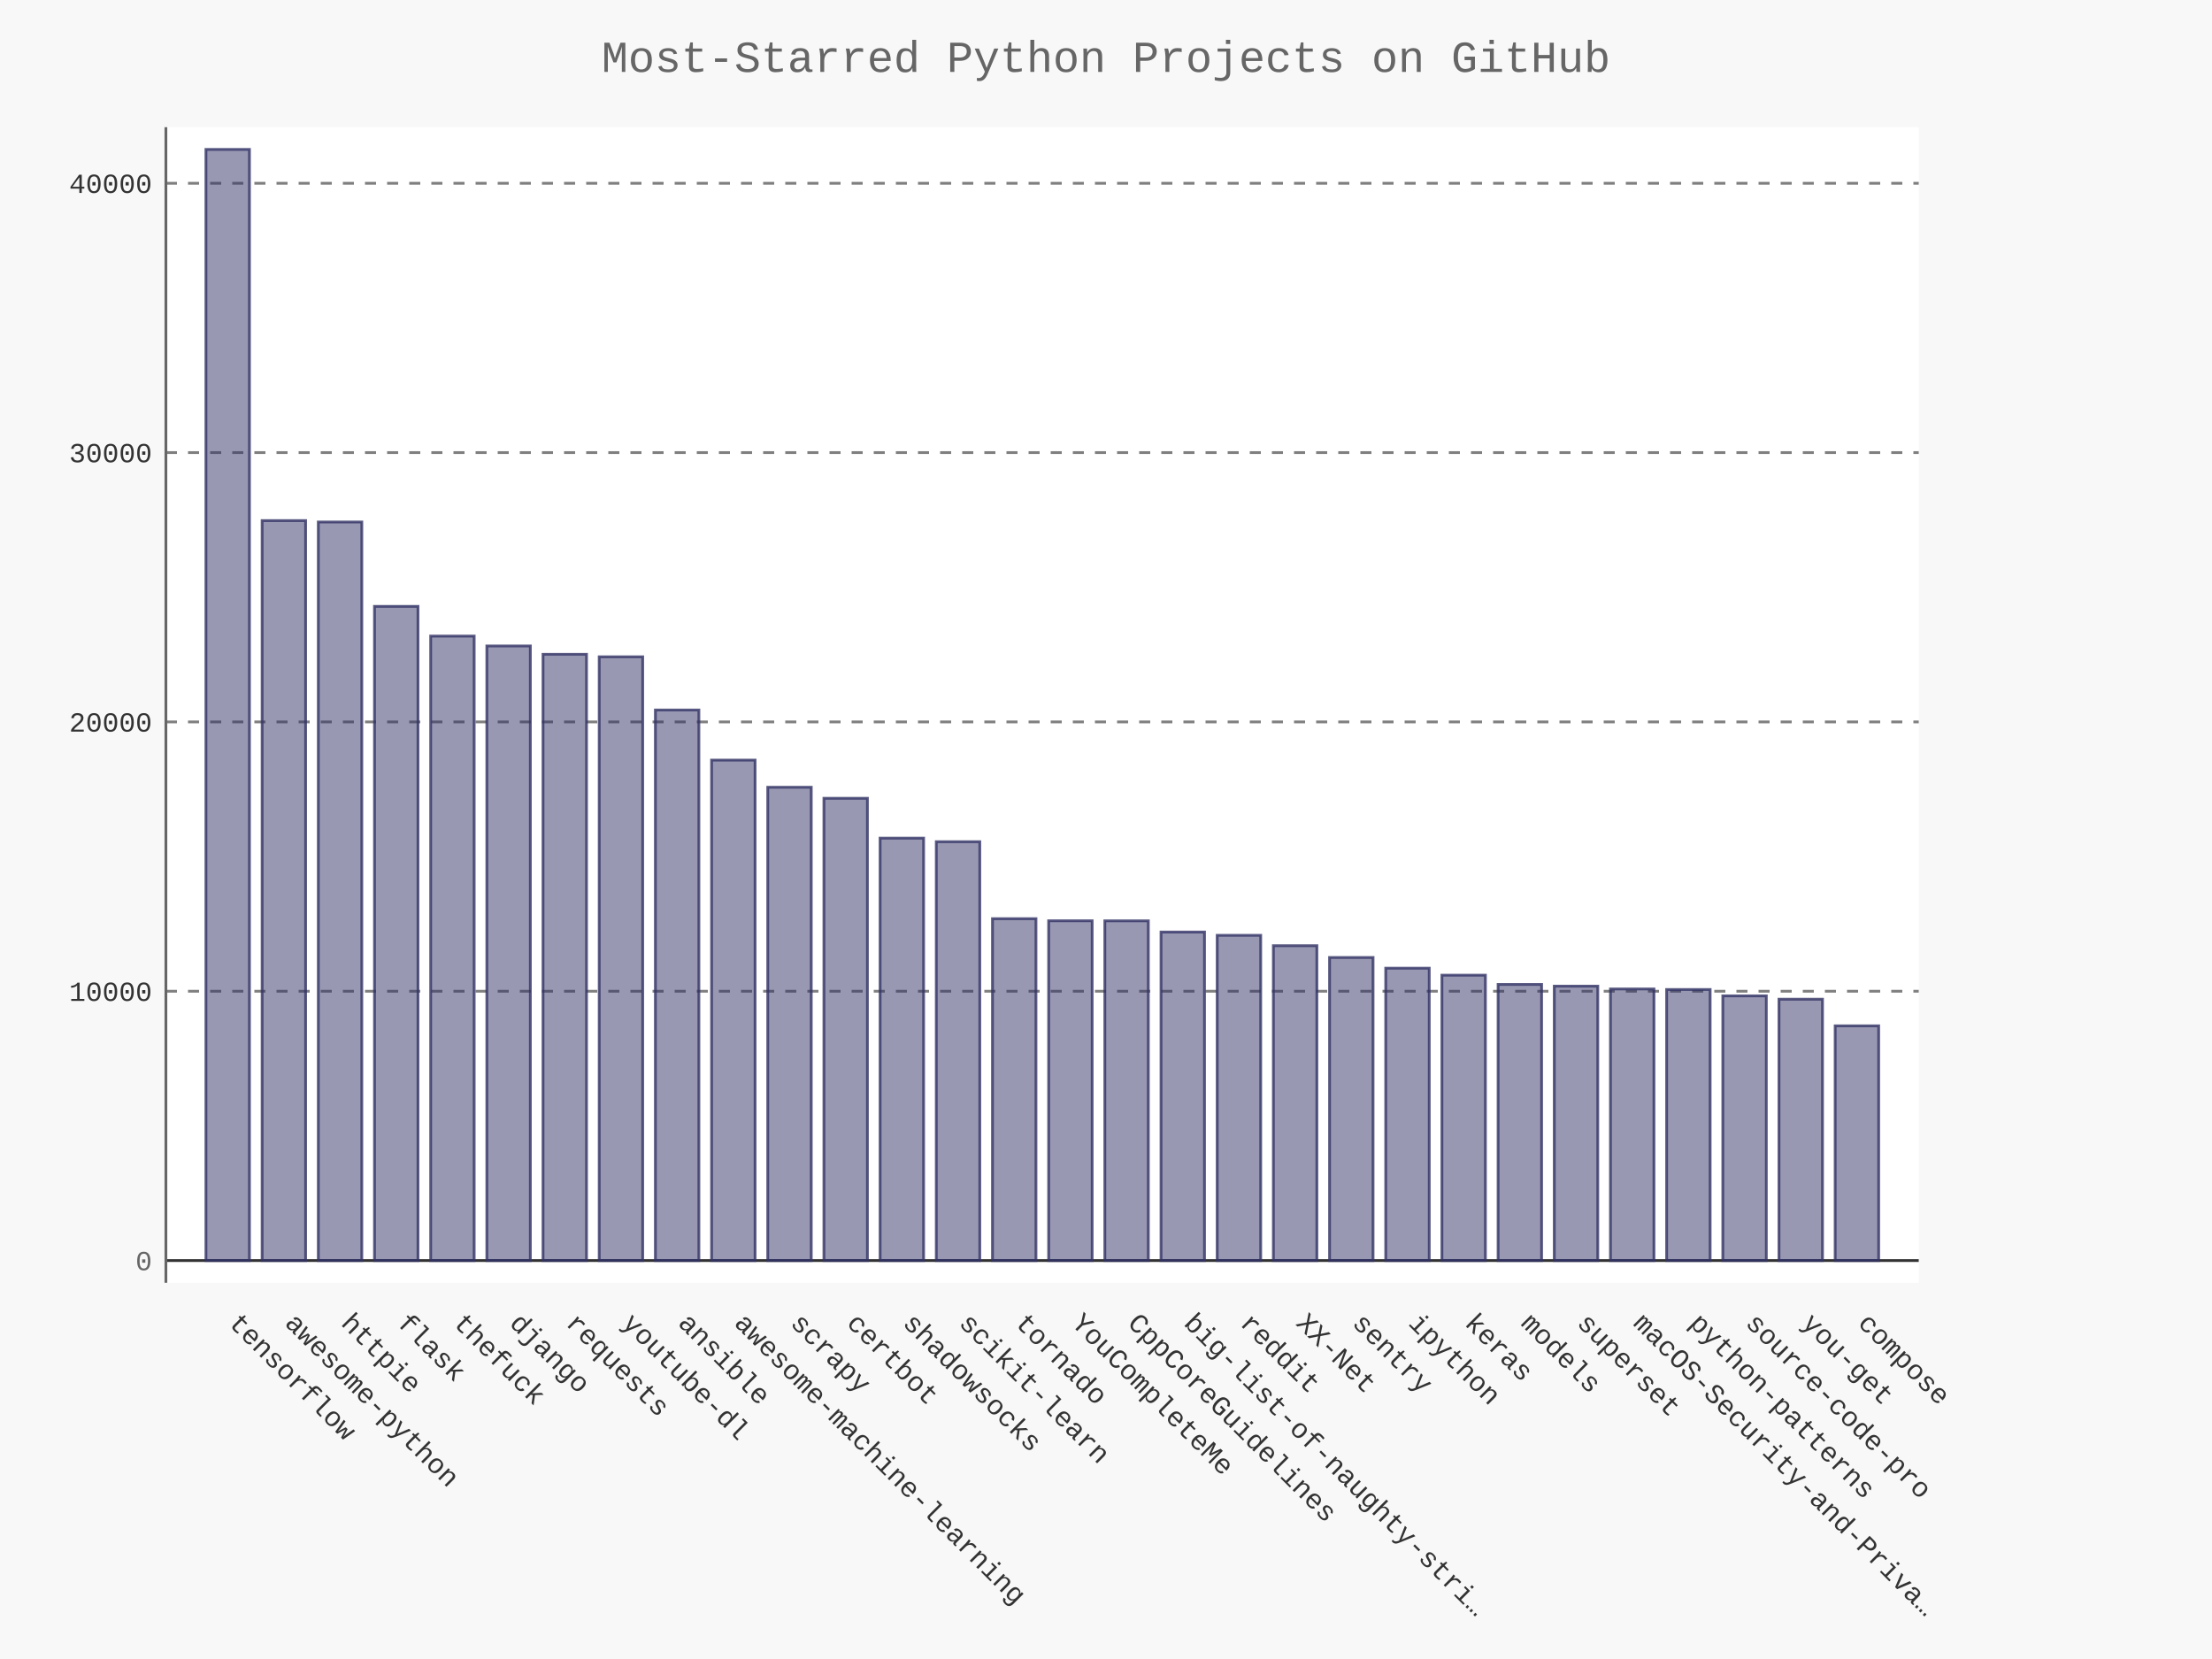
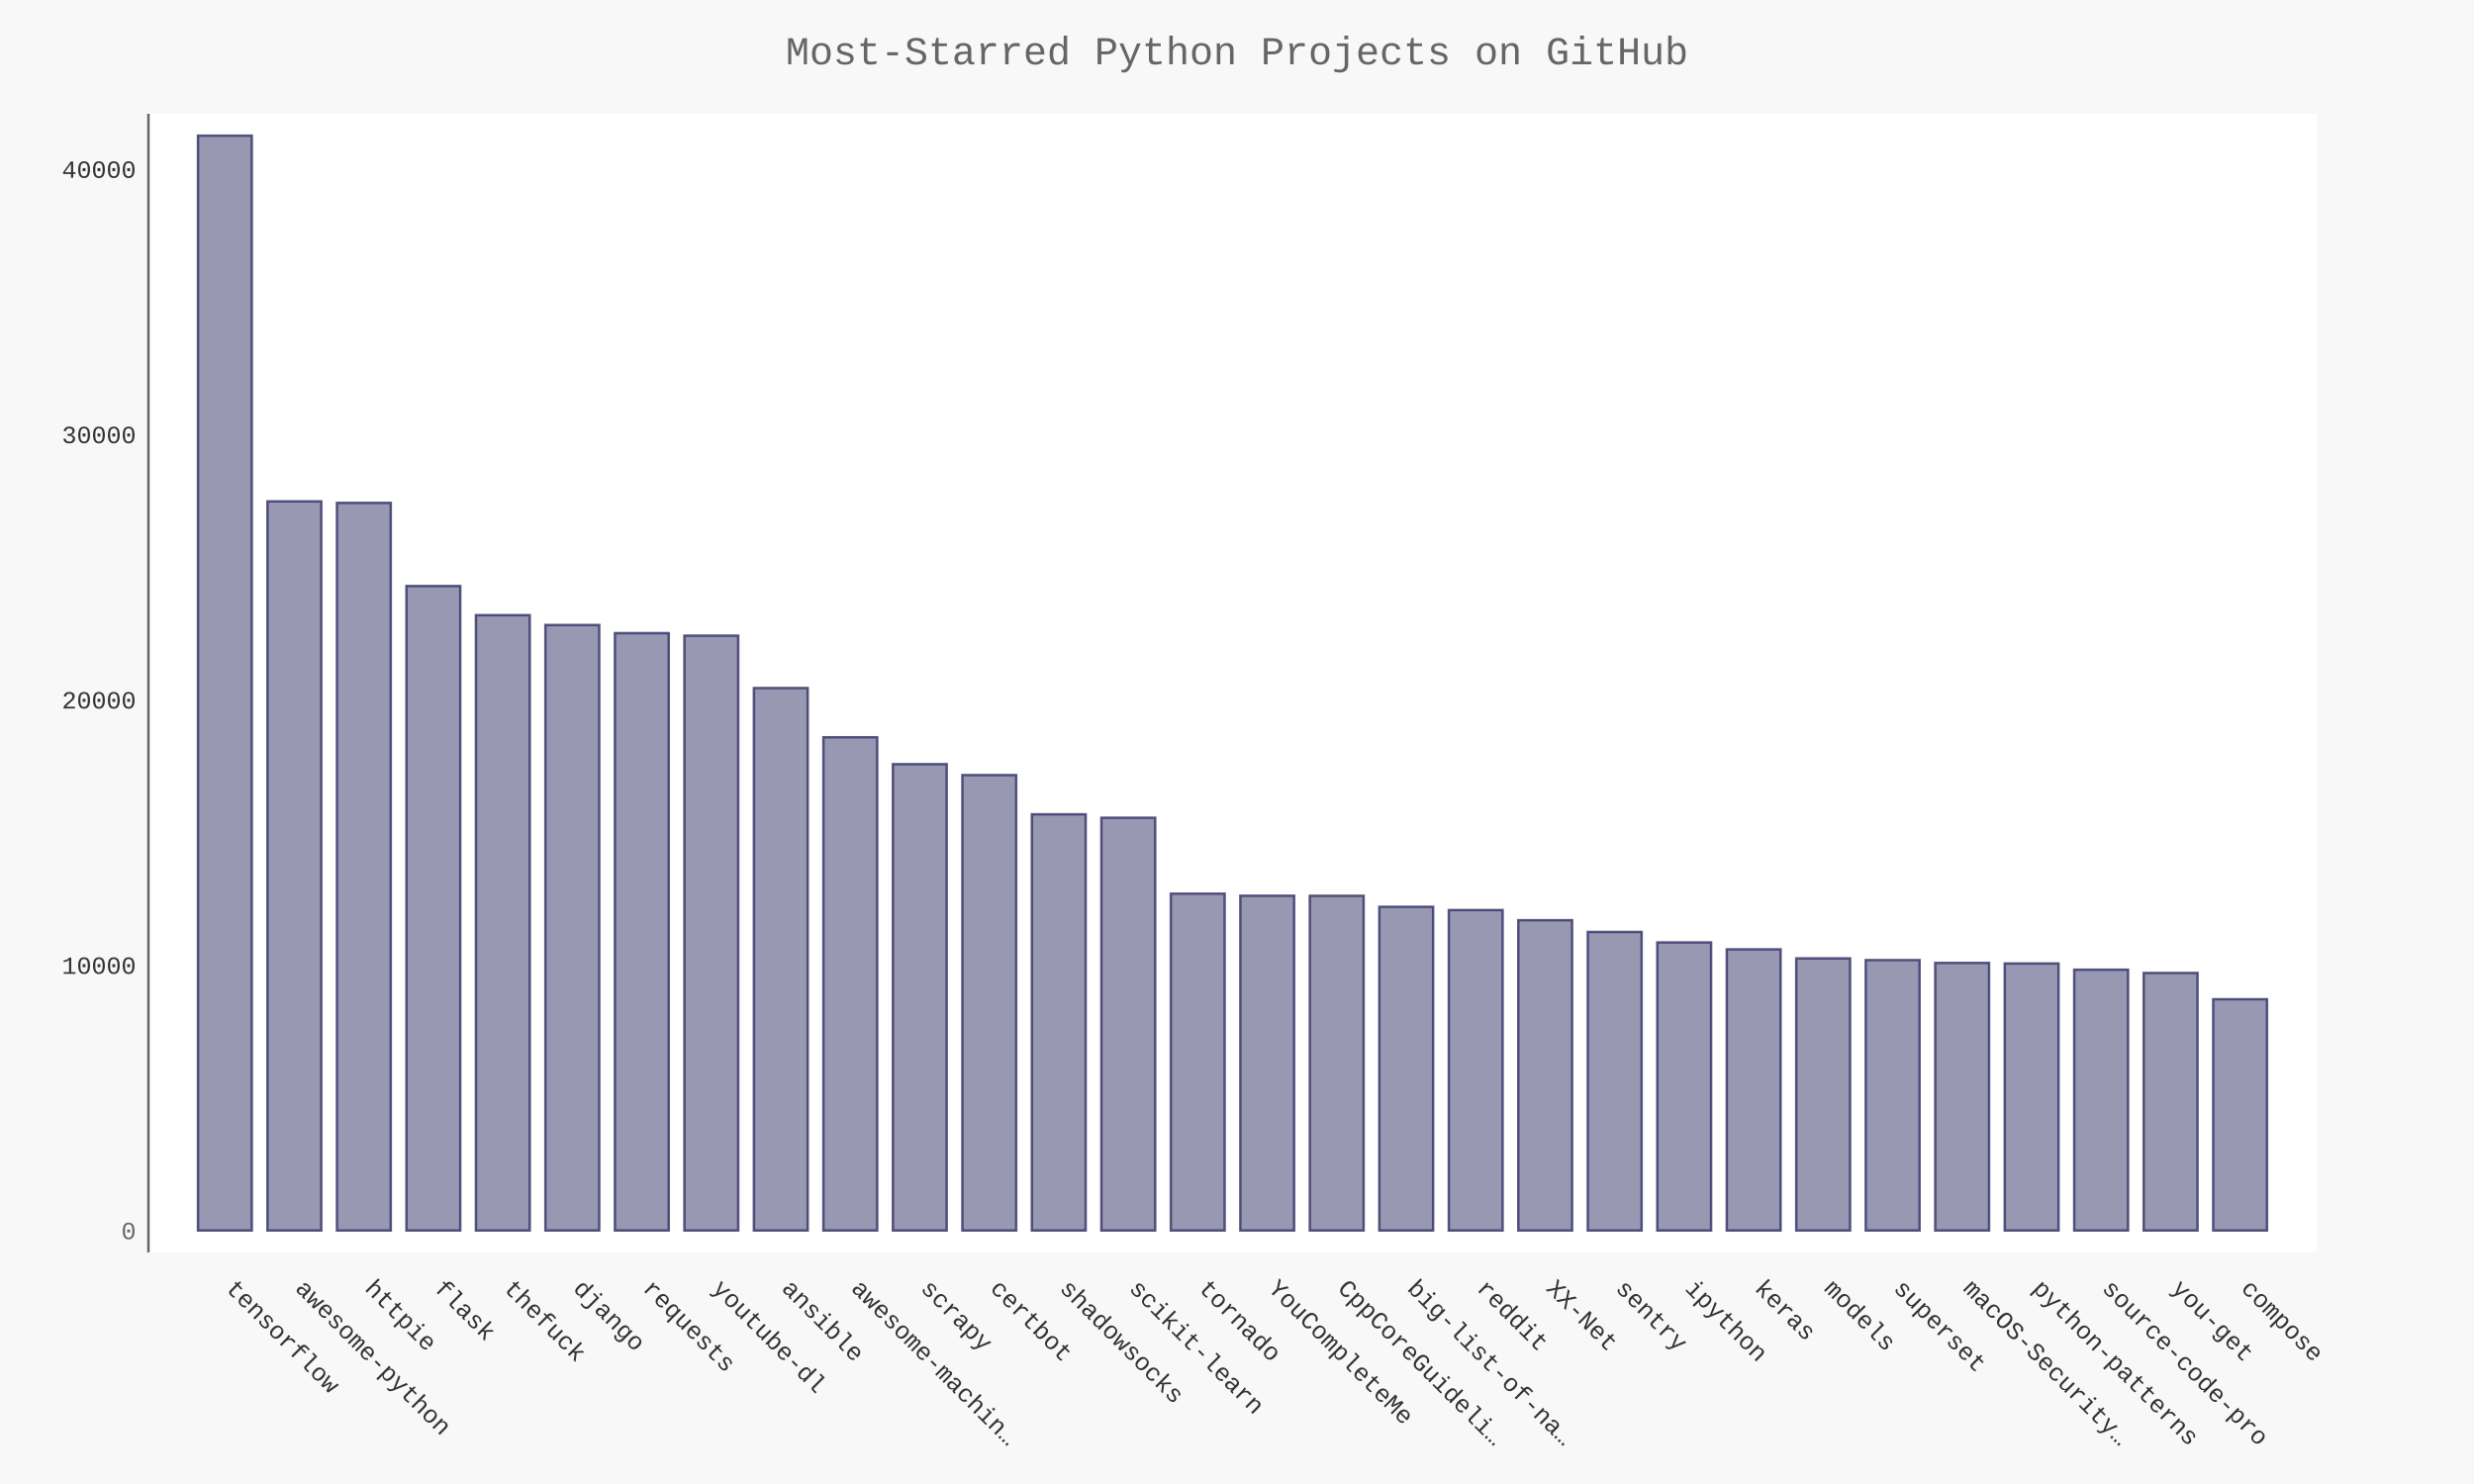
- <svg xmlns="http://www.w3.org/2000/svg" class="pygal-chart" id="chart-b06df96f-d465-46cb-88a5-d44ddbe4b005" viewBox="0 0 800 600">
+ <svg xmlns="http://www.w3.org/2000/svg" class="pygal-chart" id="chart-7cd79244-1493-42de-b575-0505d412796e" viewBox="0 0 1000 600">
  <defs>
-     <style type="text/css">#chart-b06df96f-d465-46cb-88a5-d44ddbe4b005{-webkit-user-select:none;-webkit-font-smoothing:antialiased;font-family:Consolas,"Liberation Mono",Menlo,Courier,monospace}#chart-b06df96f-d465-46cb-88a5-d44ddbe4b005 .title{font-family:Consolas,"Liberation Mono",Menlo,Courier,monospace;font-size:16px}#chart-b06df96f-d465-46cb-88a5-d44ddbe4b005 .legends .legend text{font-family:Consolas,"Liberation Mono",Menlo,Courier,monospace;font-size:14px}#chart-b06df96f-d465-46cb-88a5-d44ddbe4b005 .axis text{font-family:Consolas,"Liberation Mono",Menlo,Courier,monospace;font-size:10px}#chart-b06df96f-d465-46cb-88a5-d44ddbe4b005 .axis text.major{font-family:Consolas,"Liberation Mono",Menlo,Courier,monospace;font-size:10px}#chart-b06df96f-d465-46cb-88a5-d44ddbe4b005 .text-overlay text.value{font-family:Consolas,"Liberation Mono",Menlo,Courier,monospace;font-size:16px}#chart-b06df96f-d465-46cb-88a5-d44ddbe4b005 .text-overlay text.label{font-family:Consolas,"Liberation Mono",Menlo,Courier,monospace;font-size:10px}#chart-b06df96f-d465-46cb-88a5-d44ddbe4b005 .tooltip{font-family:Consolas,"Liberation Mono",Menlo,Courier,monospace;font-size:14px}#chart-b06df96f-d465-46cb-88a5-d44ddbe4b005 text.no_data{font-family:Consolas,"Liberation Mono",Menlo,Courier,monospace;font-size:64px}
- #chart-b06df96f-d465-46cb-88a5-d44ddbe4b005{background-color:#f8f8f8}#chart-b06df96f-d465-46cb-88a5-d44ddbe4b005 path,#chart-b06df96f-d465-46cb-88a5-d44ddbe4b005 line,#chart-b06df96f-d465-46cb-88a5-d44ddbe4b005 rect,#chart-b06df96f-d465-46cb-88a5-d44ddbe4b005 circle{-webkit-transition:250ms ease-in;-moz-transition:250ms ease-in;transition:250ms ease-in}#chart-b06df96f-d465-46cb-88a5-d44ddbe4b005 .graph &gt; .background{fill:#f8f8f8}#chart-b06df96f-d465-46cb-88a5-d44ddbe4b005 .plot &gt; .background{fill:#ffffff}#chart-b06df96f-d465-46cb-88a5-d44ddbe4b005 .graph{fill:#333}#chart-b06df96f-d465-46cb-88a5-d44ddbe4b005 text.no_data{fill:#666}#chart-b06df96f-d465-46cb-88a5-d44ddbe4b005 .title{fill:#666}#chart-b06df96f-d465-46cb-88a5-d44ddbe4b005 .legends .legend text{fill:#333}#chart-b06df96f-d465-46cb-88a5-d44ddbe4b005 .legends .legend:hover text{fill:#666}#chart-b06df96f-d465-46cb-88a5-d44ddbe4b005 .axis .line{stroke:#666}#chart-b06df96f-d465-46cb-88a5-d44ddbe4b005 .axis .guide.line{stroke:rgba(0,0,0,0.5)}#chart-b06df96f-d465-46cb-88a5-d44ddbe4b005 .axis .major.line{stroke:#333}#chart-b06df96f-d465-46cb-88a5-d44ddbe4b005 .axis text.major{fill:#666}#chart-b06df96f-d465-46cb-88a5-d44ddbe4b005 .axis.y .guides:hover .guide.line,#chart-b06df96f-d465-46cb-88a5-d44ddbe4b005 .line-graph .axis.x .guides:hover .guide.line,#chart-b06df96f-d465-46cb-88a5-d44ddbe4b005 .stackedline-graph .axis.x .guides:hover .guide.line,#chart-b06df96f-d465-46cb-88a5-d44ddbe4b005 .xy-graph .axis.x .guides:hover .guide.line{stroke:#666}#chart-b06df96f-d465-46cb-88a5-d44ddbe4b005 .axis .guides:hover text{fill:#666}#chart-b06df96f-d465-46cb-88a5-d44ddbe4b005 .reactive{fill-opacity:.5;stroke-opacity:.8}#chart-b06df96f-d465-46cb-88a5-d44ddbe4b005 .ci{stroke:#333}#chart-b06df96f-d465-46cb-88a5-d44ddbe4b005 .reactive.active,#chart-b06df96f-d465-46cb-88a5-d44ddbe4b005 .active .reactive{fill-opacity:.9;stroke-opacity:.9;stroke-width:4}#chart-b06df96f-d465-46cb-88a5-d44ddbe4b005 .ci .reactive.active{stroke-width:1.5}#chart-b06df96f-d465-46cb-88a5-d44ddbe4b005 .series text{fill:#666}#chart-b06df96f-d465-46cb-88a5-d44ddbe4b005 .tooltip rect{fill:#ffffff;stroke:#666;-webkit-transition:opacity 250ms ease-in;-moz-transition:opacity 250ms ease-in;transition:opacity 250ms ease-in}#chart-b06df96f-d465-46cb-88a5-d44ddbe4b005 .tooltip .label{fill:#333}#chart-b06df96f-d465-46cb-88a5-d44ddbe4b005 .tooltip .label{fill:#333}#chart-b06df96f-d465-46cb-88a5-d44ddbe4b005 .tooltip .legend{font-size:.8em;fill:rgba(0,0,0,0.5)}#chart-b06df96f-d465-46cb-88a5-d44ddbe4b005 .tooltip .x_label{font-size:.6em;fill:#666}#chart-b06df96f-d465-46cb-88a5-d44ddbe4b005 .tooltip .xlink{font-size:.5em;text-decoration:underline}#chart-b06df96f-d465-46cb-88a5-d44ddbe4b005 .tooltip .value{font-size:1.5em}#chart-b06df96f-d465-46cb-88a5-d44ddbe4b005 .bound{font-size:.5em}#chart-b06df96f-d465-46cb-88a5-d44ddbe4b005 .max-value{font-size:.75em;fill:rgba(0,0,0,0.5)}#chart-b06df96f-d465-46cb-88a5-d44ddbe4b005 .map-element{fill:#ffffff;stroke:rgba(0,0,0,0.5) !important}#chart-b06df96f-d465-46cb-88a5-d44ddbe4b005 .map-element .reactive{fill-opacity:inherit;stroke-opacity:inherit}#chart-b06df96f-d465-46cb-88a5-d44ddbe4b005 .color-0,#chart-b06df96f-d465-46cb-88a5-d44ddbe4b005 .color-0 a:visited{stroke:#333366;fill:#333366}#chart-b06df96f-d465-46cb-88a5-d44ddbe4b005 .text-overlay .color-0 text{fill:black}
- #chart-b06df96f-d465-46cb-88a5-d44ddbe4b005 text.no_data{text-anchor:middle}#chart-b06df96f-d465-46cb-88a5-d44ddbe4b005 .guide.line{fill:none}#chart-b06df96f-d465-46cb-88a5-d44ddbe4b005 .centered{text-anchor:middle}#chart-b06df96f-d465-46cb-88a5-d44ddbe4b005 .title{text-anchor:middle}#chart-b06df96f-d465-46cb-88a5-d44ddbe4b005 .legends .legend text{fill-opacity:1}#chart-b06df96f-d465-46cb-88a5-d44ddbe4b005 .axis.x text{text-anchor:middle}#chart-b06df96f-d465-46cb-88a5-d44ddbe4b005 .axis.x:not(.web) text[transform]{text-anchor:start}#chart-b06df96f-d465-46cb-88a5-d44ddbe4b005 .axis.x:not(.web) text[transform].backwards{text-anchor:end}#chart-b06df96f-d465-46cb-88a5-d44ddbe4b005 .axis.y text{text-anchor:end}#chart-b06df96f-d465-46cb-88a5-d44ddbe4b005 .axis.y text[transform].backwards{text-anchor:start}#chart-b06df96f-d465-46cb-88a5-d44ddbe4b005 .axis.y2 text{text-anchor:start}#chart-b06df96f-d465-46cb-88a5-d44ddbe4b005 .axis.y2 text[transform].backwards{text-anchor:end}#chart-b06df96f-d465-46cb-88a5-d44ddbe4b005 .axis .guide.line{stroke-dasharray:4,4}#chart-b06df96f-d465-46cb-88a5-d44ddbe4b005 .axis .major.guide.line{stroke-dasharray:6,6}#chart-b06df96f-d465-46cb-88a5-d44ddbe4b005 .horizontal .axis.y .guide.line,#chart-b06df96f-d465-46cb-88a5-d44ddbe4b005 .horizontal .axis.y2 .guide.line,#chart-b06df96f-d465-46cb-88a5-d44ddbe4b005 .vertical .axis.x .guide.line{opacity:0}#chart-b06df96f-d465-46cb-88a5-d44ddbe4b005 .horizontal .axis.always_show .guide.line,#chart-b06df96f-d465-46cb-88a5-d44ddbe4b005 .vertical .axis.always_show .guide.line{opacity:1 !important}#chart-b06df96f-d465-46cb-88a5-d44ddbe4b005 .axis.y .guides:hover .guide.line,#chart-b06df96f-d465-46cb-88a5-d44ddbe4b005 .axis.y2 .guides:hover .guide.line,#chart-b06df96f-d465-46cb-88a5-d44ddbe4b005 .axis.x .guides:hover .guide.line{opacity:1}#chart-b06df96f-d465-46cb-88a5-d44ddbe4b005 .axis .guides:hover text{opacity:1}#chart-b06df96f-d465-46cb-88a5-d44ddbe4b005 .nofill{fill:none}#chart-b06df96f-d465-46cb-88a5-d44ddbe4b005 .subtle-fill{fill-opacity:.2}#chart-b06df96f-d465-46cb-88a5-d44ddbe4b005 .dot{stroke-width:1px;fill-opacity:1}#chart-b06df96f-d465-46cb-88a5-d44ddbe4b005 .dot.active{stroke-width:5px}#chart-b06df96f-d465-46cb-88a5-d44ddbe4b005 .dot.negative{fill:transparent}#chart-b06df96f-d465-46cb-88a5-d44ddbe4b005 text,#chart-b06df96f-d465-46cb-88a5-d44ddbe4b005 tspan{stroke:none !important}#chart-b06df96f-d465-46cb-88a5-d44ddbe4b005 .series text.active{opacity:1}#chart-b06df96f-d465-46cb-88a5-d44ddbe4b005 .tooltip rect{fill-opacity:.95;stroke-width:.5}#chart-b06df96f-d465-46cb-88a5-d44ddbe4b005 .tooltip text{fill-opacity:1}#chart-b06df96f-d465-46cb-88a5-d44ddbe4b005 .showable{visibility:hidden}#chart-b06df96f-d465-46cb-88a5-d44ddbe4b005 .showable.shown{visibility:visible}#chart-b06df96f-d465-46cb-88a5-d44ddbe4b005 .gauge-background{fill:rgba(229,229,229,1);stroke:none}#chart-b06df96f-d465-46cb-88a5-d44ddbe4b005 .bg-lines{stroke:#f8f8f8;stroke-width:2px}</style>
+     <style type="text/css">#chart-7cd79244-1493-42de-b575-0505d412796e{-webkit-user-select:none;-webkit-font-smoothing:antialiased;font-family:Consolas,"Liberation Mono",Menlo,Courier,monospace}#chart-7cd79244-1493-42de-b575-0505d412796e .title{font-family:Consolas,"Liberation Mono",Menlo,Courier,monospace;font-size:16px}#chart-7cd79244-1493-42de-b575-0505d412796e .legends .legend text{font-family:Consolas,"Liberation Mono",Menlo,Courier,monospace;font-size:14px}#chart-7cd79244-1493-42de-b575-0505d412796e .axis text{font-family:Consolas,"Liberation Mono",Menlo,Courier,monospace;font-size:10px}#chart-7cd79244-1493-42de-b575-0505d412796e .axis text.major{font-family:Consolas,"Liberation Mono",Menlo,Courier,monospace;font-size:10px}#chart-7cd79244-1493-42de-b575-0505d412796e .text-overlay text.value{font-family:Consolas,"Liberation Mono",Menlo,Courier,monospace;font-size:16px}#chart-7cd79244-1493-42de-b575-0505d412796e .text-overlay text.label{font-family:Consolas,"Liberation Mono",Menlo,Courier,monospace;font-size:10px}#chart-7cd79244-1493-42de-b575-0505d412796e .tooltip{font-family:Consolas,"Liberation Mono",Menlo,Courier,monospace;font-size:14px}#chart-7cd79244-1493-42de-b575-0505d412796e text.no_data{font-family:Consolas,"Liberation Mono",Menlo,Courier,monospace;font-size:64px}
+ #chart-7cd79244-1493-42de-b575-0505d412796e{background-color:#f8f8f8}#chart-7cd79244-1493-42de-b575-0505d412796e path,#chart-7cd79244-1493-42de-b575-0505d412796e line,#chart-7cd79244-1493-42de-b575-0505d412796e rect,#chart-7cd79244-1493-42de-b575-0505d412796e circle{-webkit-transition:250ms ease-in;-moz-transition:250ms ease-in;transition:250ms ease-in}#chart-7cd79244-1493-42de-b575-0505d412796e .graph &gt; .background{fill:#f8f8f8}#chart-7cd79244-1493-42de-b575-0505d412796e .plot &gt; .background{fill:#ffffff}#chart-7cd79244-1493-42de-b575-0505d412796e .graph{fill:#333}#chart-7cd79244-1493-42de-b575-0505d412796e text.no_data{fill:#666}#chart-7cd79244-1493-42de-b575-0505d412796e .title{fill:#666}#chart-7cd79244-1493-42de-b575-0505d412796e .legends .legend text{fill:#333}#chart-7cd79244-1493-42de-b575-0505d412796e .legends .legend:hover text{fill:#666}#chart-7cd79244-1493-42de-b575-0505d412796e .axis .line{stroke:#666}#chart-7cd79244-1493-42de-b575-0505d412796e .axis .guide.line{stroke:rgba(0,0,0,0.5)}#chart-7cd79244-1493-42de-b575-0505d412796e .axis .major.line{stroke:#333}#chart-7cd79244-1493-42de-b575-0505d412796e .axis text.major{fill:#666}#chart-7cd79244-1493-42de-b575-0505d412796e .axis.y .guides:hover .guide.line,#chart-7cd79244-1493-42de-b575-0505d412796e .line-graph .axis.x .guides:hover .guide.line,#chart-7cd79244-1493-42de-b575-0505d412796e .stackedline-graph .axis.x .guides:hover .guide.line,#chart-7cd79244-1493-42de-b575-0505d412796e .xy-graph .axis.x .guides:hover .guide.line{stroke:#666}#chart-7cd79244-1493-42de-b575-0505d412796e .axis .guides:hover text{fill:#666}#chart-7cd79244-1493-42de-b575-0505d412796e .reactive{fill-opacity:.5;stroke-opacity:.8}#chart-7cd79244-1493-42de-b575-0505d412796e .ci{stroke:#333}#chart-7cd79244-1493-42de-b575-0505d412796e .reactive.active,#chart-7cd79244-1493-42de-b575-0505d412796e .active .reactive{fill-opacity:.9;stroke-opacity:.9;stroke-width:4}#chart-7cd79244-1493-42de-b575-0505d412796e .ci .reactive.active{stroke-width:1.5}#chart-7cd79244-1493-42de-b575-0505d412796e .series text{fill:#666}#chart-7cd79244-1493-42de-b575-0505d412796e .tooltip rect{fill:#ffffff;stroke:#666;-webkit-transition:opacity 250ms ease-in;-moz-transition:opacity 250ms ease-in;transition:opacity 250ms ease-in}#chart-7cd79244-1493-42de-b575-0505d412796e .tooltip .label{fill:#333}#chart-7cd79244-1493-42de-b575-0505d412796e .tooltip .label{fill:#333}#chart-7cd79244-1493-42de-b575-0505d412796e .tooltip .legend{font-size:.8em;fill:rgba(0,0,0,0.5)}#chart-7cd79244-1493-42de-b575-0505d412796e .tooltip .x_label{font-size:.6em;fill:#666}#chart-7cd79244-1493-42de-b575-0505d412796e .tooltip .xlink{font-size:.5em;text-decoration:underline}#chart-7cd79244-1493-42de-b575-0505d412796e .tooltip .value{font-size:1.5em}#chart-7cd79244-1493-42de-b575-0505d412796e .bound{font-size:.5em}#chart-7cd79244-1493-42de-b575-0505d412796e .max-value{font-size:.75em;fill:rgba(0,0,0,0.5)}#chart-7cd79244-1493-42de-b575-0505d412796e .map-element{fill:#ffffff;stroke:rgba(0,0,0,0.5) !important}#chart-7cd79244-1493-42de-b575-0505d412796e .map-element .reactive{fill-opacity:inherit;stroke-opacity:inherit}#chart-7cd79244-1493-42de-b575-0505d412796e .color-0,#chart-7cd79244-1493-42de-b575-0505d412796e .color-0 a:visited{stroke:#333366;fill:#333366}#chart-7cd79244-1493-42de-b575-0505d412796e .text-overlay .color-0 text{fill:black}
+ #chart-7cd79244-1493-42de-b575-0505d412796e text.no_data{text-anchor:middle}#chart-7cd79244-1493-42de-b575-0505d412796e .guide.line{fill:none}#chart-7cd79244-1493-42de-b575-0505d412796e .centered{text-anchor:middle}#chart-7cd79244-1493-42de-b575-0505d412796e .title{text-anchor:middle}#chart-7cd79244-1493-42de-b575-0505d412796e .legends .legend text{fill-opacity:1}#chart-7cd79244-1493-42de-b575-0505d412796e .axis.x text{text-anchor:middle}#chart-7cd79244-1493-42de-b575-0505d412796e .axis.x:not(.web) text[transform]{text-anchor:start}#chart-7cd79244-1493-42de-b575-0505d412796e .axis.x:not(.web) text[transform].backwards{text-anchor:end}#chart-7cd79244-1493-42de-b575-0505d412796e .axis.y text{text-anchor:end}#chart-7cd79244-1493-42de-b575-0505d412796e .axis.y text[transform].backwards{text-anchor:start}#chart-7cd79244-1493-42de-b575-0505d412796e .axis.y2 text{text-anchor:start}#chart-7cd79244-1493-42de-b575-0505d412796e .axis.y2 text[transform].backwards{text-anchor:end}#chart-7cd79244-1493-42de-b575-0505d412796e .axis .guide.line{stroke-dasharray:4,4}#chart-7cd79244-1493-42de-b575-0505d412796e .axis .major.guide.line{stroke-dasharray:6,6}#chart-7cd79244-1493-42de-b575-0505d412796e .horizontal .axis.y .guide.line,#chart-7cd79244-1493-42de-b575-0505d412796e .horizontal .axis.y2 .guide.line,#chart-7cd79244-1493-42de-b575-0505d412796e .vertical .axis.x .guide.line{opacity:0}#chart-7cd79244-1493-42de-b575-0505d412796e .horizontal .axis.always_show .guide.line,#chart-7cd79244-1493-42de-b575-0505d412796e .vertical .axis.always_show .guide.line{opacity:1 !important}#chart-7cd79244-1493-42de-b575-0505d412796e .axis.y .guides:hover .guide.line,#chart-7cd79244-1493-42de-b575-0505d412796e .axis.y2 .guides:hover .guide.line,#chart-7cd79244-1493-42de-b575-0505d412796e .axis.x .guides:hover .guide.line{opacity:1}#chart-7cd79244-1493-42de-b575-0505d412796e .axis .guides:hover text{opacity:1}#chart-7cd79244-1493-42de-b575-0505d412796e .nofill{fill:none}#chart-7cd79244-1493-42de-b575-0505d412796e .subtle-fill{fill-opacity:.2}#chart-7cd79244-1493-42de-b575-0505d412796e .dot{stroke-width:1px;fill-opacity:1}#chart-7cd79244-1493-42de-b575-0505d412796e .dot.active{stroke-width:5px}#chart-7cd79244-1493-42de-b575-0505d412796e .dot.negative{fill:transparent}#chart-7cd79244-1493-42de-b575-0505d412796e text,#chart-7cd79244-1493-42de-b575-0505d412796e tspan{stroke:none !important}#chart-7cd79244-1493-42de-b575-0505d412796e .series text.active{opacity:1}#chart-7cd79244-1493-42de-b575-0505d412796e .tooltip rect{fill-opacity:.95;stroke-width:.5}#chart-7cd79244-1493-42de-b575-0505d412796e .tooltip text{fill-opacity:1}#chart-7cd79244-1493-42de-b575-0505d412796e .showable{visibility:hidden}#chart-7cd79244-1493-42de-b575-0505d412796e .showable.shown{visibility:visible}#chart-7cd79244-1493-42de-b575-0505d412796e .gauge-background{fill:rgba(229,229,229,1);stroke:none}#chart-7cd79244-1493-42de-b575-0505d412796e .bg-lines{stroke:#f8f8f8;stroke-width:2px}</style>
  </defs>
  <g class="graph bar-graph vertical">
-     <rect class="background" height="600" width="800" x="0" y="0" />
+     <rect class="background" height="600" width="1000" x="0" y="0" />
    <g class="plot" transform="translate(60, 46)">
-       <rect class="background" height="417.934" width="633.934" x="0" y="0" />
+       <rect class="background" height="460.36" width="876.36" x="0" y="0" />
      <g class="axis y">
        <g class="guides">
-           <path class="axis major line" d="M0 409.897 h633.934" />
-           <text class="major" x="-5" y="413.397">0</text>
-         </g>
-         <g class="guides">
-           <path class="guide line" d="M0 312.493 h633.934" />
-           <text class="" x="-5" y="315.993">10000</text>
-         </g>
-         <g class="guides">
-           <path class="guide line" d="M0 215.089 h633.934" />
-           <text class="" x="-5" y="218.589">20000</text>
-         </g>
-         <g class="guides">
-           <path class="guide line" d="M0 117.685 h633.934" />
-           <text class="" x="-5" y="121.185">30000</text>
-         </g>
-         <g class="guides">
-           <path class="guide line" d="M0 20.281 h633.934" />
-           <text class="" x="-5" y="23.781">40000</text>
+           <text class="major" x="-5" y="455.007">0</text>
+         </g>
+         <g class="guides">
+           <text class="" x="-5" y="347.731">10000</text>
+         </g>
+         <g class="guides">
+           <text class="" x="-5" y="240.455">20000</text>
+         </g>
+         <g class="guides">
+           <text class="" x="-5" y="133.178">30000</text>
+         </g>
+         <g class="guides">
+           <text class="" x="-5" y="25.902">40000</text>
        </g>
      </g>
      <g class="axis x">
-         <path class="line" d="M0 0 v417.934" />
-         <g class="guides">
-           <path class="guide line" d="M22.35 0 v417.934" />
-           <text class="" transform="rotate(45 22.35024 432.934)" x="22.35" y="432.934">tensorflow</text>
-         </g>
-         <g class="guides">
-           <path class="guide line" d="M42.669 0 v417.934" />
-           <text class="" transform="rotate(45 42.66863 432.934)" x="42.669" y="432.934">awesome-python</text>
-         </g>
-         <g class="guides">
-           <path class="guide line" d="M62.987 0 v417.934" />
-           <text class="" transform="rotate(45 62.98703 432.934)" x="62.987" y="432.934">httpie</text>
-         </g>
-         <g class="guides">
-           <path class="guide line" d="M83.305 0 v417.934" />
-           <text class="" transform="rotate(45 83.30543 432.934)" x="83.305" y="432.934">flask</text>
-         </g>
-         <g class="guides">
-           <path class="guide line" d="M103.624 0 v417.934" />
-           <text class="" transform="rotate(45 103.6238 432.934)" x="103.624" y="432.934">thefuck</text>
-         </g>
-         <g class="guides">
-           <path class="guide line" d="M123.942 0 v417.934" />
-           <text class="" transform="rotate(45 123.9422 432.934)" x="123.942" y="432.934">django</text>
-         </g>
-         <g class="guides">
-           <path class="guide line" d="M144.261 0 v417.934" />
-           <text class="" transform="rotate(45 144.2606 432.934)" x="144.261" y="432.934">requests</text>
-         </g>
-         <g class="guides">
-           <path class="guide line" d="M164.579 0 v417.934" />
-           <text class="" transform="rotate(45 164.579 432.934)" x="164.579" y="432.934">youtube-dl</text>
-         </g>
-         <g class="guides">
-           <path class="guide line" d="M184.897 0 v417.934" />
-           <text class="" transform="rotate(45 184.8974 432.934)" x="184.897" y="432.934">ansible</text>
-         </g>
-         <g class="guides">
-           <path class="guide line" d="M205.216 0 v417.934" />
-           <text class="" transform="rotate(45 205.2158 432.934)" x="205.216" y="432.934">awesome-machine-learning</text>
-         </g>
-         <g class="guides">
-           <path class="guide line" d="M225.534 0 v417.934" />
-           <text class="" transform="rotate(45 225.5342 432.934)" x="225.534" y="432.934">scrapy</text>
-         </g>
-         <g class="guides">
-           <path class="guide line" d="M245.853 0 v417.934" />
-           <text class="" transform="rotate(45 245.8526 432.934)" x="245.853" y="432.934">certbot</text>
-         </g>
-         <g class="guides">
-           <path class="guide line" d="M266.171 0 v417.934" />
-           <text class="" transform="rotate(45 266.171 432.934)" x="266.171" y="432.934">shadowsocks</text>
-         </g>
-         <g class="guides">
-           <path class="guide line" d="M286.489 0 v417.934" />
-           <text class="" transform="rotate(45 286.4894 432.934)" x="286.489" y="432.934">scikit-learn</text>
-         </g>
-         <g class="guides">
-           <path class="guide line" d="M306.808 0 v417.934" />
-           <text class="" transform="rotate(45 306.8078 432.934)" x="306.808" y="432.934">tornado</text>
-         </g>
-         <g class="guides">
-           <path class="guide line" d="M327.126 0 v417.934" />
-           <text class="" transform="rotate(45 327.1262 432.934)" x="327.126" y="432.934">YouCompleteMe</text>
-         </g>
-         <g class="guides">
-           <path class="guide line" d="M347.445 0 v417.934" />
-           <text class="" transform="rotate(45 347.4446 432.934)" x="347.445" y="432.934">CppCoreGuidelines</text>
-         </g>
-         <g class="guides">
-           <path class="guide line" d="M367.763 0 v417.934" />
-           <text class="" transform="rotate(45 367.763 432.934)" x="367.763" y="432.934">big-list-of-naughty-stri…</text>
-         </g>
-         <g class="guides">
-           <path class="guide line" d="M388.081 0 v417.934" />
-           <text class="" transform="rotate(45 388.0814 432.934)" x="388.081" y="432.934">reddit</text>
-         </g>
-         <g class="guides">
-           <path class="guide line" d="M408.4 0 v417.934" />
-           <text class="" transform="rotate(45 408.3998 432.934)" x="408.4" y="432.934">XX-Net</text>
-         </g>
-         <g class="guides">
-           <path class="guide line" d="M428.718 0 v417.934" />
-           <text class="" transform="rotate(45 428.7182 432.934)" x="428.718" y="432.934">sentry</text>
-         </g>
-         <g class="guides">
-           <path class="guide line" d="M449.037 0 v417.934" />
-           <text class="" transform="rotate(45 449.0366 432.934)" x="449.037" y="432.934">ipython</text>
-         </g>
-         <g class="guides">
-           <path class="guide line" d="M469.355 0 v417.934" />
-           <text class="" transform="rotate(45 469.355 432.934)" x="469.355" y="432.934">keras</text>
-         </g>
-         <g class="guides">
-           <path class="guide line" d="M489.673 0 v417.934" />
-           <text class="" transform="rotate(45 489.6734 432.934)" x="489.673" y="432.934">models</text>
-         </g>
-         <g class="guides">
-           <path class="guide line" d="M509.992 0 v417.934" />
-           <text class="" transform="rotate(45 509.9918 432.934)" x="509.992" y="432.934">superset</text>
-         </g>
-         <g class="guides">
-           <path class="guide line" d="M530.31 0 v417.934" />
-           <text class="" transform="rotate(45 530.3102 432.934)" x="530.31" y="432.934">macOS-Security-and-Priva…</text>
-         </g>
-         <g class="guides">
-           <path class="guide line" d="M550.629 0 v417.934" />
-           <text class="" transform="rotate(45 550.6286 432.934)" x="550.629" y="432.934">python-patterns</text>
-         </g>
-         <g class="guides">
-           <path class="guide line" d="M570.947 0 v417.934" />
-           <text class="" transform="rotate(45 570.947 432.934)" x="570.947" y="432.934">source-code-pro</text>
-         </g>
-         <g class="guides">
-           <path class="guide line" d="M591.265 0 v417.934" />
-           <text class="" transform="rotate(45 591.2653 432.934)" x="591.265" y="432.934">you-get</text>
-         </g>
-         <g class="guides">
-           <path class="guide line" d="M611.584 0 v417.934" />
-           <text class="" transform="rotate(45 611.5837 432.934)" x="611.584" y="432.934">compose</text>
+         <path class="line" d="M0 0 v460.36" />
+         <g class="guides">
+           <path class="guide line" d="M30.897 0 v460.36" />
+           <text class="" transform="rotate(45 30.89732 475.3604)" x="30.897" y="475.36">tensorflow</text>
+         </g>
+         <g class="guides">
+           <path class="guide line" d="M58.986 0 v460.36" />
+           <text class="" transform="rotate(45 58.9858 475.3604)" x="58.986" y="475.36">awesome-python</text>
+         </g>
+         <g class="guides">
+           <path class="guide line" d="M87.074 0 v460.36" />
+           <text class="" transform="rotate(45 87.07427 475.3604)" x="87.074" y="475.36">httpie</text>
+         </g>
+         <g class="guides">
+           <path class="guide line" d="M115.163 0 v460.36" />
+           <text class="" transform="rotate(45 115.1627 475.3604)" x="115.163" y="475.36">flask</text>
+         </g>
+         <g class="guides">
+           <path class="guide line" d="M143.251 0 v460.36" />
+           <text class="" transform="rotate(45 143.2512 475.3604)" x="143.251" y="475.36">thefuck</text>
+         </g>
+         <g class="guides">
+           <path class="guide line" d="M171.34 0 v460.36" />
+           <text class="" transform="rotate(45 171.3397 475.3604)" x="171.34" y="475.36">django</text>
+         </g>
+         <g class="guides">
+           <path class="guide line" d="M199.428 0 v460.36" />
+           <text class="" transform="rotate(45 199.4282 475.3604)" x="199.428" y="475.36">requests</text>
+         </g>
+         <g class="guides">
+           <path class="guide line" d="M227.517 0 v460.36" />
+           <text class="" transform="rotate(45 227.5166 475.3604)" x="227.517" y="475.36">youtube-dl</text>
+         </g>
+         <g class="guides">
+           <path class="guide line" d="M255.605 0 v460.36" />
+           <text class="" transform="rotate(45 255.6051 475.3604)" x="255.605" y="475.36">ansible</text>
+         </g>
+         <g class="guides">
+           <path class="guide line" d="M283.694 0 v460.36" />
+           <text class="" transform="rotate(45 283.6936 475.3604)" x="283.694" y="475.36">awesome-machin…</text>
+         </g>
+         <g class="guides">
+           <path class="guide line" d="M311.782 0 v460.36" />
+           <text class="" transform="rotate(45 311.7821 475.3604)" x="311.782" y="475.36">scrapy</text>
+         </g>
+         <g class="guides">
+           <path class="guide line" d="M339.871 0 v460.36" />
+           <text class="" transform="rotate(45 339.8705 475.3604)" x="339.871" y="475.36">certbot</text>
+         </g>
+         <g class="guides">
+           <path class="guide line" d="M367.959 0 v460.36" />
+           <text class="" transform="rotate(45 367.959 475.3604)" x="367.959" y="475.36">shadowsocks</text>
+         </g>
+         <g class="guides">
+           <path class="guide line" d="M396.047 0 v460.36" />
+           <text class="" transform="rotate(45 396.0475 475.3604)" x="396.047" y="475.36">scikit-learn</text>
+         </g>
+         <g class="guides">
+           <path class="guide line" d="M424.136 0 v460.36" />
+           <text class="" transform="rotate(45 424.136 475.3604)" x="424.136" y="475.36">tornado</text>
+         </g>
+         <g class="guides">
+           <path class="guide line" d="M452.224 0 v460.36" />
+           <text class="" transform="rotate(45 452.2244 475.3604)" x="452.224" y="475.36">YouCompleteMe</text>
+         </g>
+         <g class="guides">
+           <path class="guide line" d="M480.313 0 v460.36" />
+           <text class="" transform="rotate(45 480.3129 475.3604)" x="480.313" y="475.36">CppCoreGuideli…</text>
+         </g>
+         <g class="guides">
+           <path class="guide line" d="M508.401 0 v460.36" />
+           <text class="" transform="rotate(45 508.4014 475.3604)" x="508.401" y="475.36">big-list-of-na…</text>
+         </g>
+         <g class="guides">
+           <path class="guide line" d="M536.49 0 v460.36" />
+           <text class="" transform="rotate(45 536.4899 475.3604)" x="536.49" y="475.36">reddit</text>
+         </g>
+         <g class="guides">
+           <path class="guide line" d="M564.578 0 v460.36" />
+           <text class="" transform="rotate(45 564.5783 475.3604)" x="564.578" y="475.36">XX-Net</text>
+         </g>
+         <g class="guides">
+           <path class="guide line" d="M592.667 0 v460.36" />
+           <text class="" transform="rotate(45 592.6668 475.3604)" x="592.667" y="475.36">sentry</text>
+         </g>
+         <g class="guides">
+           <path class="guide line" d="M620.755 0 v460.36" />
+           <text class="" transform="rotate(45 620.7553 475.3604)" x="620.755" y="475.36">ipython</text>
+         </g>
+         <g class="guides">
+           <path class="guide line" d="M648.844 0 v460.36" />
+           <text class="" transform="rotate(45 648.8438 475.3604)" x="648.844" y="475.36">keras</text>
+         </g>
+         <g class="guides">
+           <path class="guide line" d="M676.932 0 v460.36" />
+           <text class="" transform="rotate(45 676.9322 475.3604)" x="676.932" y="475.36">models</text>
+         </g>
+         <g class="guides">
+           <path class="guide line" d="M705.021 0 v460.36" />
+           <text class="" transform="rotate(45 705.0207 475.3604)" x="705.021" y="475.36">superset</text>
+         </g>
+         <g class="guides">
+           <path class="guide line" d="M733.109 0 v460.36" />
+           <text class="" transform="rotate(45 733.1092 475.3604)" x="733.109" y="475.36">macOS-Security…</text>
+         </g>
+         <g class="guides">
+           <path class="guide line" d="M761.198 0 v460.36" />
+           <text class="" transform="rotate(45 761.1976 475.3604)" x="761.198" y="475.36">python-patterns</text>
+         </g>
+         <g class="guides">
+           <path class="guide line" d="M789.286 0 v460.36" />
+           <text class="" transform="rotate(45 789.2861 475.3604)" x="789.286" y="475.36">source-code-pro</text>
+         </g>
+         <g class="guides">
+           <path class="guide line" d="M817.375 0 v460.36" />
+           <text class="" transform="rotate(45 817.3746 475.3604)" x="817.375" y="475.36">you-get</text>
+         </g>
+         <g class="guides">
+           <path class="guide line" d="M845.463 0 v460.36" />
+           <text class="" transform="rotate(45 845.4631 475.3604)" x="845.463" y="475.36">compose</text>
        </g>
      </g>
      <g class="series serie-0 color-0">
        <g class="bars">
          <g class="bar">
-             <rect class="rect reactive tooltip-trigger" height="401.86" rx="0" ry="0" width="15.735" x="14.483" y="8.037" />
-           </g>
-           <g class="bar">
-             <rect class="rect reactive tooltip-trigger" height="267.617" rx="0" ry="0" width="15.735" x="34.801" y="142.279" />
-           </g>
-           <g class="bar">
-             <rect class="rect reactive tooltip-trigger" height="267.111" rx="0" ry="0" width="15.735" x="55.12" y="142.786" />
-           </g>
-           <g class="bar">
-             <rect class="rect reactive tooltip-trigger" height="236.594" rx="0" ry="0" width="15.735" x="75.438" y="173.303" />
-           </g>
-           <g class="bar">
-             <rect class="rect reactive tooltip-trigger" height="225.851" rx="0" ry="0" width="15.735" x="95.757" y="184.046" />
-           </g>
-           <g class="bar">
-             <rect class="rect reactive tooltip-trigger" height="222.286" rx="0" ry="0" width="15.735" x="116.075" y="187.611" />
-           </g>
-           <g class="bar">
-             <rect class="rect reactive tooltip-trigger" height="219.276" rx="0" ry="0" width="15.735" x="136.393" y="190.621" />
-           </g>
-           <g class="bar">
-             <rect class="rect reactive tooltip-trigger" height="218.351" rx="0" ry="0" width="15.735" x="156.712" y="191.546" />
-           </g>
-           <g class="bar">
-             <rect class="rect reactive tooltip-trigger" height="199.113" rx="0" ry="0" width="15.735" x="177.03" y="210.784" />
-           </g>
-           <g class="bar">
-             <rect class="rect reactive tooltip-trigger" height="180.996" rx="0" ry="0" width="15.735" x="197.349" y="228.901" />
-           </g>
-           <g class="bar">
-             <rect class="rect reactive tooltip-trigger" height="171.178" rx="0" ry="0" width="15.735" x="217.667" y="238.719" />
-           </g>
-           <g class="bar">
-             <rect class="rect reactive tooltip-trigger" height="167.184" rx="0" ry="0" width="15.735" x="237.985" y="242.713" />
-           </g>
-           <g class="bar">
-             <rect class="rect reactive tooltip-trigger" height="152.778" rx="0" ry="0" width="15.735" x="258.304" y="257.119" />
-           </g>
-           <g class="bar">
-             <rect class="rect reactive tooltip-trigger" height="151.483" rx="0" ry="0" width="15.735" x="278.622" y="258.414" />
-           </g>
-           <g class="bar">
-             <rect class="rect reactive tooltip-trigger" height="123.645" rx="0" ry="0" width="15.735" x="298.941" y="286.252" />
-           </g>
-           <g class="bar">
-             <rect class="rect reactive tooltip-trigger" height="122.885" rx="0" ry="0" width="15.735" x="319.259" y="287.012" />
-           </g>
-           <g class="bar">
-             <rect class="rect reactive tooltip-trigger" height="122.865" rx="0" ry="0" width="15.735" x="339.577" y="287.031" />
-           </g>
-           <g class="bar">
-             <rect class="rect reactive tooltip-trigger" height="118.813" rx="0" ry="0" width="15.735" x="359.896" y="291.083" />
-           </g>
-           <g class="bar">
-             <rect class="rect reactive tooltip-trigger" height="117.625" rx="0" ry="0" width="15.735" x="380.214" y="292.272" />
-           </g>
-           <g class="bar">
-             <rect class="rect reactive tooltip-trigger" height="113.875" rx="0" ry="0" width="15.735" x="400.532" y="296.022" />
-           </g>
-           <g class="bar">
-             <rect class="rect reactive tooltip-trigger" height="109.609" rx="0" ry="0" width="15.735" x="420.851" y="300.288" />
-           </g>
-           <g class="bar">
-             <rect class="rect reactive tooltip-trigger" height="105.742" rx="0" ry="0" width="15.735" x="441.169" y="304.155" />
-           </g>
-           <g class="bar">
-             <rect class="rect reactive tooltip-trigger" height="103.209" rx="0" ry="0" width="15.735" x="461.488" y="306.688" />
-           </g>
-           <g class="bar">
-             <rect class="rect reactive tooltip-trigger" height="99.868" rx="0" ry="0" width="15.735" x="481.806" y="310.028" />
-           </g>
-           <g class="bar">
-             <rect class="rect reactive tooltip-trigger" height="99.245" rx="0" ry="0" width="15.735" x="502.124" y="310.652" />
-           </g>
-           <g class="bar">
-             <rect class="rect reactive tooltip-trigger" height="98.222" rx="0" ry="0" width="15.735" x="522.443" y="311.675" />
-           </g>
-           <g class="bar">
-             <rect class="rect reactive tooltip-trigger" height="98.027" rx="0" ry="0" width="15.735" x="542.761" y="311.869" />
-           </g>
-           <g class="bar">
-             <rect class="rect reactive tooltip-trigger" height="95.729" rx="0" ry="0" width="15.735" x="563.08" y="314.168" />
-           </g>
-           <g class="bar">
-             <rect class="rect reactive tooltip-trigger" height="94.521" rx="0" ry="0" width="15.735" x="583.398" y="315.376" />
-           </g>
-           <g class="bar">
-             <rect class="rect reactive tooltip-trigger" height="84.888" rx="0" ry="0" width="15.735" x="603.716" y="325.009" />
+             <rect class="rect reactive tooltip-trigger" height="442.654" rx="0" ry="0" width="21.752" x="20.021" y="8.853" />
+           </g>
+           <g class="bar">
+             <rect class="rect reactive tooltip-trigger" height="294.795" rx="0" ry="0" width="21.752" x="48.11" y="156.712" />
+           </g>
+           <g class="bar">
+             <rect class="rect reactive tooltip-trigger" height="294.195" rx="0" ry="0" width="21.752" x="76.198" y="157.313" />
+           </g>
+           <g class="bar">
+             <rect class="rect reactive tooltip-trigger" height="260.574" rx="0" ry="0" width="21.752" x="104.287" y="190.933" />
+           </g>
+           <g class="bar">
+             <rect class="rect reactive tooltip-trigger" height="248.795" rx="0" ry="0" width="21.752" x="132.375" y="202.712" />
+           </g>
+           <g class="bar">
+             <rect class="rect reactive tooltip-trigger" height="244.815" rx="0" ry="0" width="21.752" x="160.464" y="206.692" />
+           </g>
+           <g class="bar">
+             <rect class="rect reactive tooltip-trigger" height="241.522" rx="0" ry="0" width="21.752" x="188.552" y="209.985" />
+           </g>
+           <g class="bar">
+             <rect class="rect reactive tooltip-trigger" height="240.503" rx="0" ry="0" width="21.752" x="216.641" y="211.005" />
+           </g>
+           <g class="bar">
+             <rect class="rect reactive tooltip-trigger" height="219.326" rx="0" ry="0" width="21.752" x="244.729" y="232.181" />
+           </g>
+           <g class="bar">
+             <rect class="rect reactive tooltip-trigger" height="199.416" rx="0" ry="0" width="21.752" x="272.818" y="252.091" />
+           </g>
+           <g class="bar">
+             <rect class="rect reactive tooltip-trigger" height="188.549" rx="0" ry="0" width="21.752" x="300.906" y="262.958" />
+           </g>
+           <g class="bar">
+             <rect class="rect reactive tooltip-trigger" height="184.129" rx="0" ry="0" width="21.752" x="328.995" y="267.378" />
+           </g>
+           <g class="bar">
+             <rect class="rect reactive tooltip-trigger" height="168.274" rx="0" ry="0" width="21.752" x="357.083" y="283.234" />
+           </g>
+           <g class="bar">
+             <rect class="rect reactive tooltip-trigger" height="166.879" rx="0" ry="0" width="21.752" x="385.172" y="284.628" />
+           </g>
+           <g class="bar">
+             <rect class="rect reactive tooltip-trigger" height="136.187" rx="0" ry="0" width="21.752" x="413.26" y="315.32" />
+           </g>
+           <g class="bar">
+             <rect class="rect reactive tooltip-trigger" height="135.351" rx="0" ry="0" width="21.752" x="441.349" y="316.157" />
+           </g>
+           <g class="bar">
+             <rect class="rect reactive tooltip-trigger" height="135.318" rx="0" ry="0" width="21.752" x="469.437" y="316.189" />
+           </g>
+           <g class="bar">
+             <rect class="rect reactive tooltip-trigger" height="130.866" rx="0" ry="0" width="21.752" x="497.526" y="320.641" />
+           </g>
+           <g class="bar">
+             <rect class="rect reactive tooltip-trigger" height="129.558" rx="0" ry="0" width="21.752" x="525.614" y="321.95" />
+           </g>
+           <g class="bar">
+             <rect class="rect reactive tooltip-trigger" height="125.46" rx="0" ry="0" width="21.752" x="553.702" y="326.048" />
+           </g>
+           <g class="bar">
+             <rect class="rect reactive tooltip-trigger" height="120.718" rx="0" ry="0" width="21.752" x="581.791" y="330.789" />
+           </g>
+           <g class="bar">
+             <rect class="rect reactive tooltip-trigger" height="116.47" rx="0" ry="0" width="21.752" x="609.879" y="335.037" />
+           </g>
+           <g class="bar">
+             <rect class="rect reactive tooltip-trigger" height="113.681" rx="0" ry="0" width="21.752" x="637.968" y="337.827" />
+           </g>
+           <g class="bar">
+             <rect class="rect reactive tooltip-trigger" height="110.023" rx="0" ry="0" width="21.752" x="666.056" y="341.485" />
+           </g>
+           <g class="bar">
+             <rect class="rect reactive tooltip-trigger" height="109.336" rx="0" ry="0" width="21.752" x="694.145" y="342.171" />
+           </g>
+           <g class="bar">
+             <rect class="rect reactive tooltip-trigger" height="108.188" rx="0" ry="0" width="21.752" x="722.233" y="343.319" />
+           </g>
+           <g class="bar">
+             <rect class="rect reactive tooltip-trigger" height="107.963" rx="0" ry="0" width="21.752" x="750.322" y="343.544" />
+           </g>
+           <g class="bar">
+             <rect class="rect reactive tooltip-trigger" height="105.442" rx="0" ry="0" width="21.752" x="778.41" y="346.065" />
+           </g>
+           <g class="bar">
+             <rect class="rect reactive tooltip-trigger" height="104.122" rx="0" ry="0" width="21.752" x="806.499" y="347.385" />
+           </g>
+           <g class="bar">
+             <rect class="rect reactive tooltip-trigger" height="93.502" rx="0" ry="0" width="21.752" x="834.587" y="358.005" />
          </g>
        </g>
      </g>
    </g>
    <g class="titles">
-       <text class="title plot_title" x="400.0" y="26">Most-Starred Python Projects on GitHub</text>
+       <text class="title plot_title" x="500.0" y="26">Most-Starred Python Projects on GitHub</text>
    </g>
    <g class="plot overlay" transform="translate(60, 46)">
      <g class="series serie-0 color-0" />
    </g>
    <g class="plot text-overlay" transform="translate(60, 46)">
      <g class="series serie-0 color-0" />
    </g>
    <g class="plot tooltip-overlay" transform="translate(60, 46)">
      <g class="tooltip" style="opacity: 0" transform="translate(0 0)">
        <rect class="tooltip-box" height="0" rx="0" ry="0" width="0" />
        <g class="text" />
      </g>
    </g>
  </g>
</svg>
